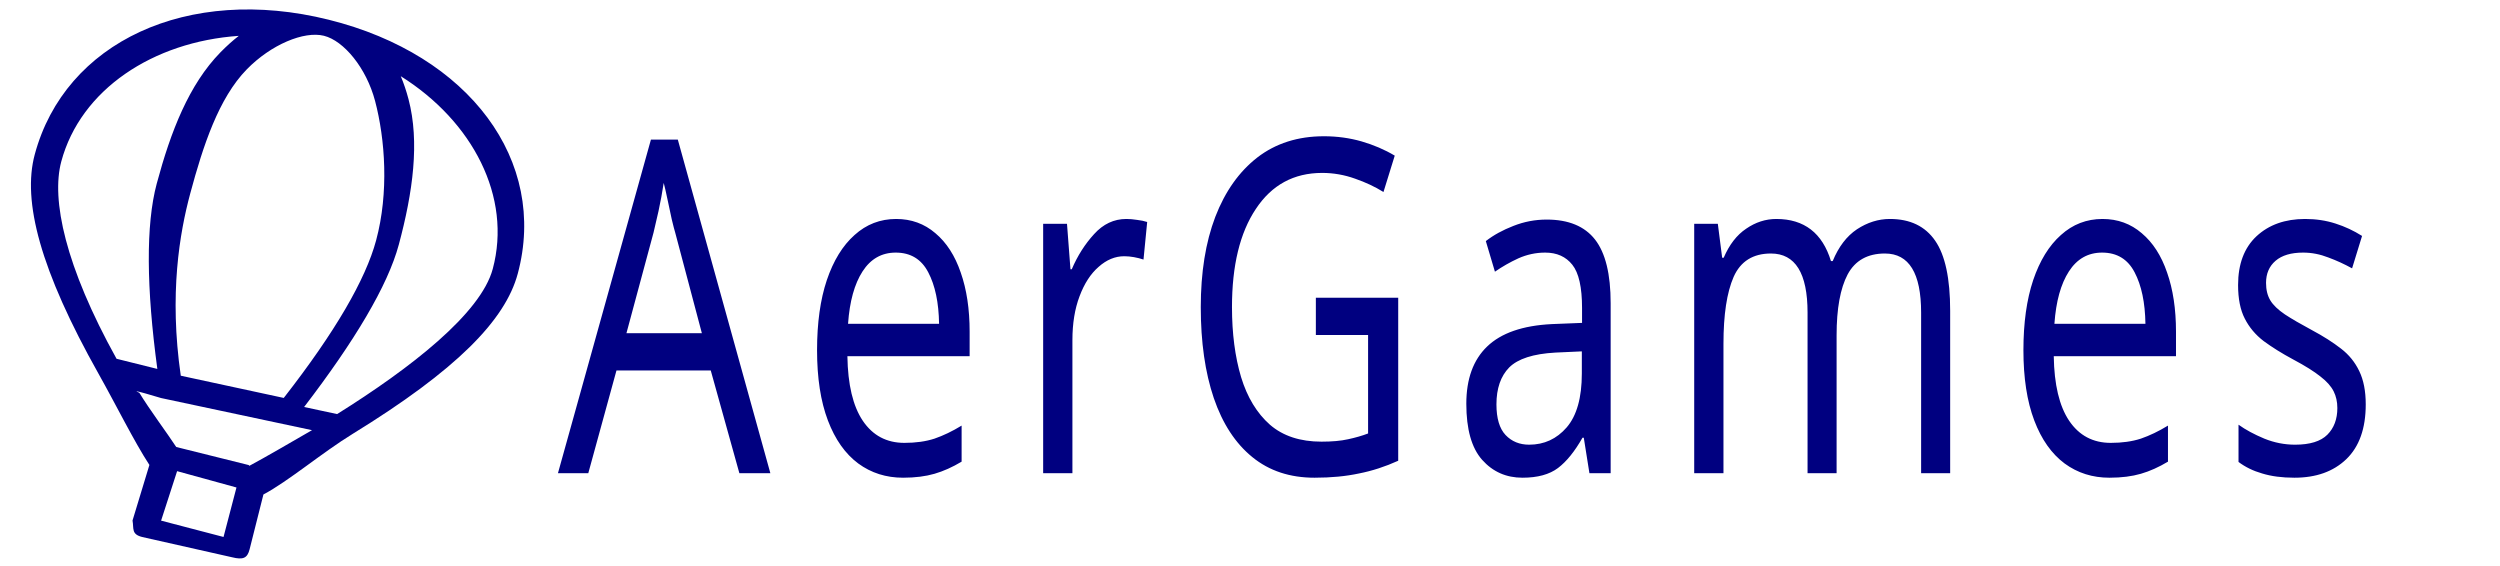
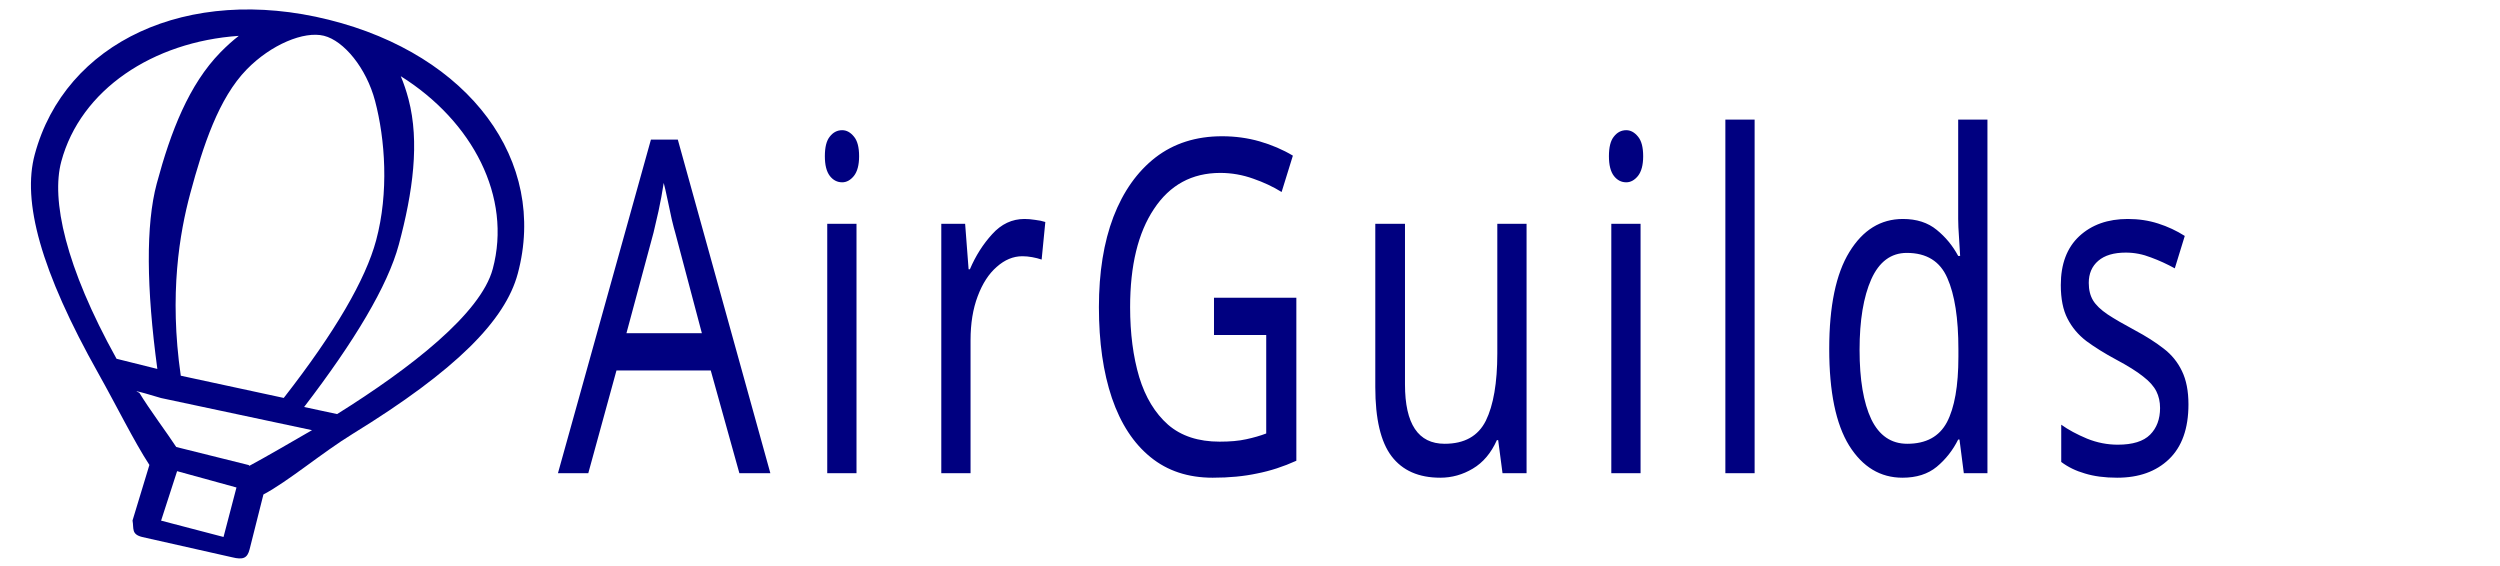
<svg xmlns="http://www.w3.org/2000/svg" width="152.439" height="34.475" viewBox="0 0 152.439 34.475" fill="none" version="1.1" id="svg8">
  <defs id="defs12" />
  <g id="layer1" transform="translate(-6.300895,-7.127119)">
    <text xml:space="preserve" style="font-size:24px;letter-spacing:2.03px;fill:#000080;stroke-width:2.298" x="47.677" y="30.428" id="text498" transform="scale(0.8457674,1.182358)">
-       <tspan id="tspan496" x="47.677" y="30.428" style="font-style:normal;font-variant:normal;font-weight:normal;font-stretch:normal;font-size:24px;font-family:'Hiragino Sans GB';-inkscape-font-specification:'Hiragino Sans GB, Normal';font-variant-ligatures:normal;font-variant-caps:normal;font-variant-numeric:normal;font-variant-east-asian:normal;fill:#000080;stroke-width:2.298">AerGames</tspan>
+       <tspan id="tspan496" x="47.677" y="30.428" style="font-style:normal;font-variant:normal;font-weight:normal;font-stretch:normal;font-size:24px;font-family:'Hiragino Sans GB';-inkscape-font-specification:'Hiragino Sans GB, Normal';font-variant-ligatures:normal;font-variant-caps:normal;font-variant-numeric:normal;font-variant-east-asian:normal;fill:#000080;stroke-width:2.298">AirGuilds</tspan>
    </text>
  </g>
  <path d="M 31.571,16.686 C 33.413,9.829 28.654,3.347 20.044,1.203 11.433,-0.941 3.959,2.565 2.118,9.423 1.353,12.268 2.448,16.46 6.017,22.805 c 1.068,1.9 2.164,4.124 3.093,5.545 l -1.029,3.389 c 0.089,0.494 -0.087,0.837 0.593,1.006 l 5.473,1.234 c 0.68,0.169 0.936,0.057 1.073,-0.486 l 0.842,-3.342 c 1.528,-0.809 3.557,-2.536 5.448,-3.699 6.316,-3.884 9.297,-6.921 10.061,-9.766 z m -1.526,-0.286 c -0.731,2.724 -5.022,6.056 -9.489,8.849 l -2.013,-0.432 c 3.066,-4.001 5.101,-7.391 5.775,-9.902 0.858,-3.196 1.28,-6.255 0.591,-8.868 -0.131,-0.498 -0.289,-0.965 -0.472,-1.401 4.395,2.757 6.786,7.369 5.608,11.755 z M 13.63,32.742 9.823,31.746 l 0.976,-3.017 3.62,0.996 z m 1.531,-4.386 -4.415,-1.1 C 10.203,26.423 9.104,24.956 8.49,23.939 l 0.006,0.012 c -0.767,-0.317 1.322,0.319 1.326,0.32 0.004,8.55e-4 9.203,1.959 9.203,1.959 -1.015,0.587 -2.891,1.679 -3.818,2.173 z M 19.751,2.181 c 1.213,0.302 2.588,1.96 3.12,3.977 0.614,2.329 0.849,5.576 0.063,8.499 -0.639,2.38 -2.493,5.584 -5.632,9.607 L 11.023,22.909 C 10.302,17.924 10.959,14.186 11.598,11.806 12.383,8.883 13.336,5.982 15.045,4.232 16.526,2.715 18.538,1.879 19.751,2.181 Z M 3.737,9.848 C 4.915,5.463 9.328,2.545 14.56,2.186 14.18,2.483 13.807,2.817 13.442,3.191 11.524,5.155 10.417,7.997 9.558,11.193 8.884,13.705 8.927,17.566 9.594,22.496 L 7.106,21.876 C 3.973,16.231 3.114,12.168 3.737,9.848 Z" fill="#051036" id="path6" style="display:inline;opacity:1;fill:#000080;stroke-width:1.466" />
</svg>
